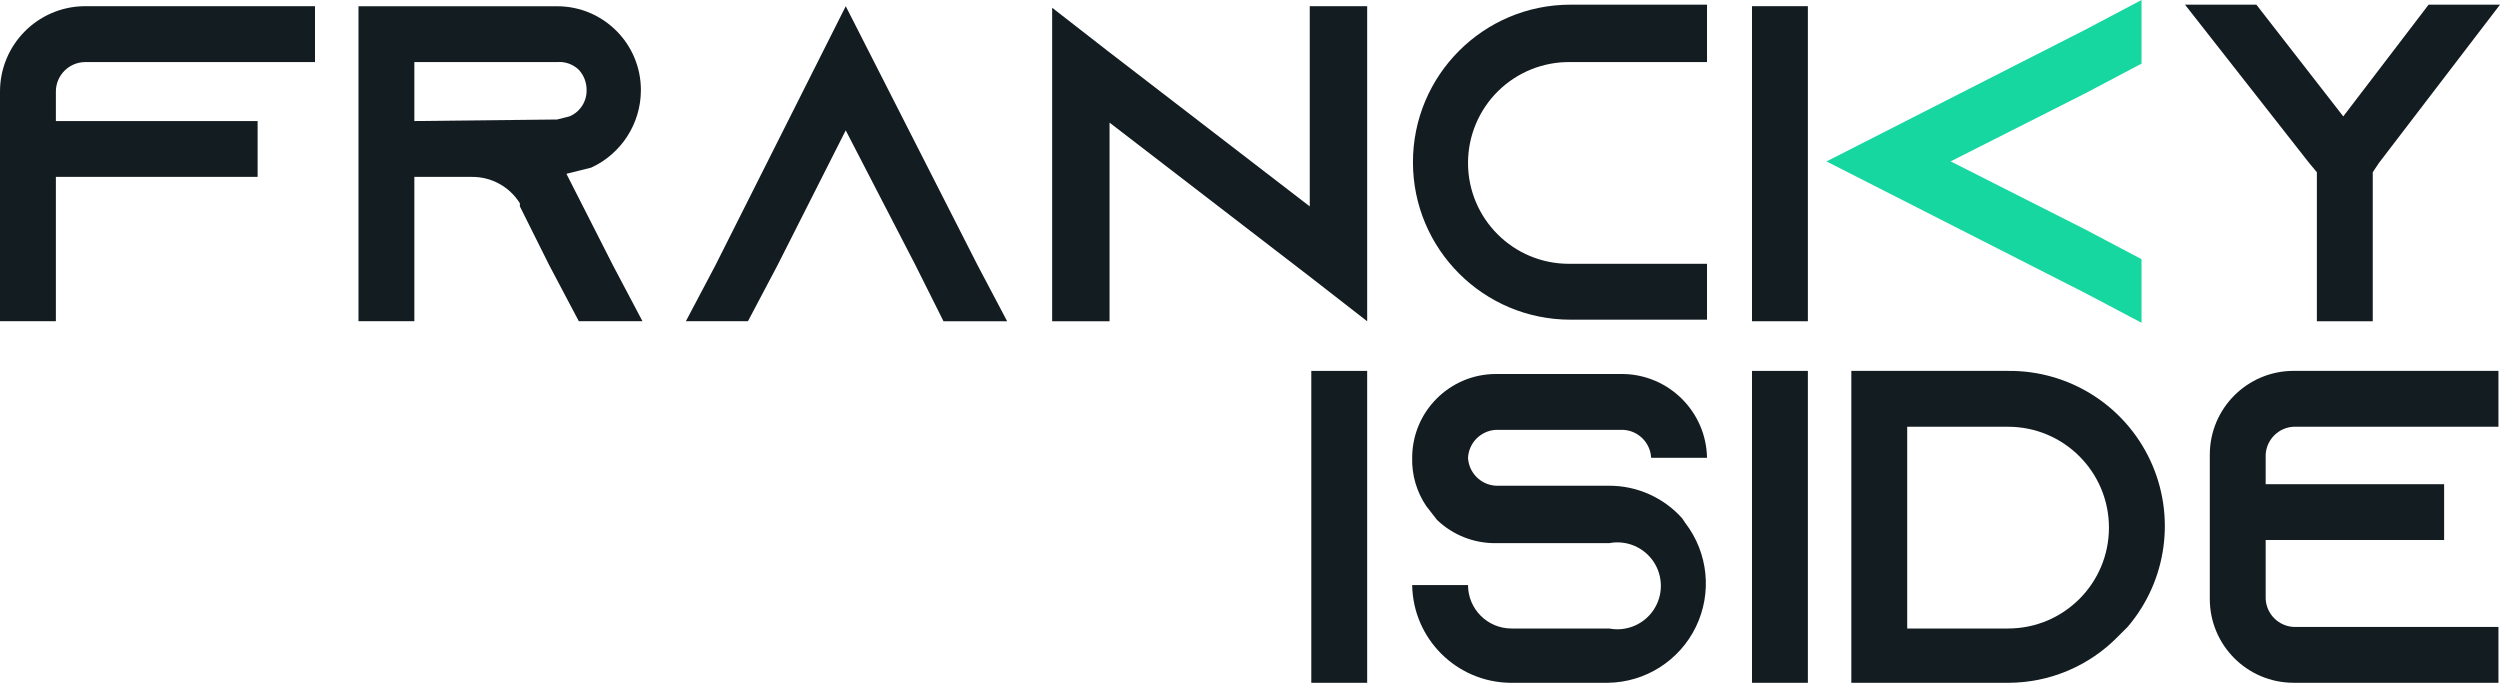
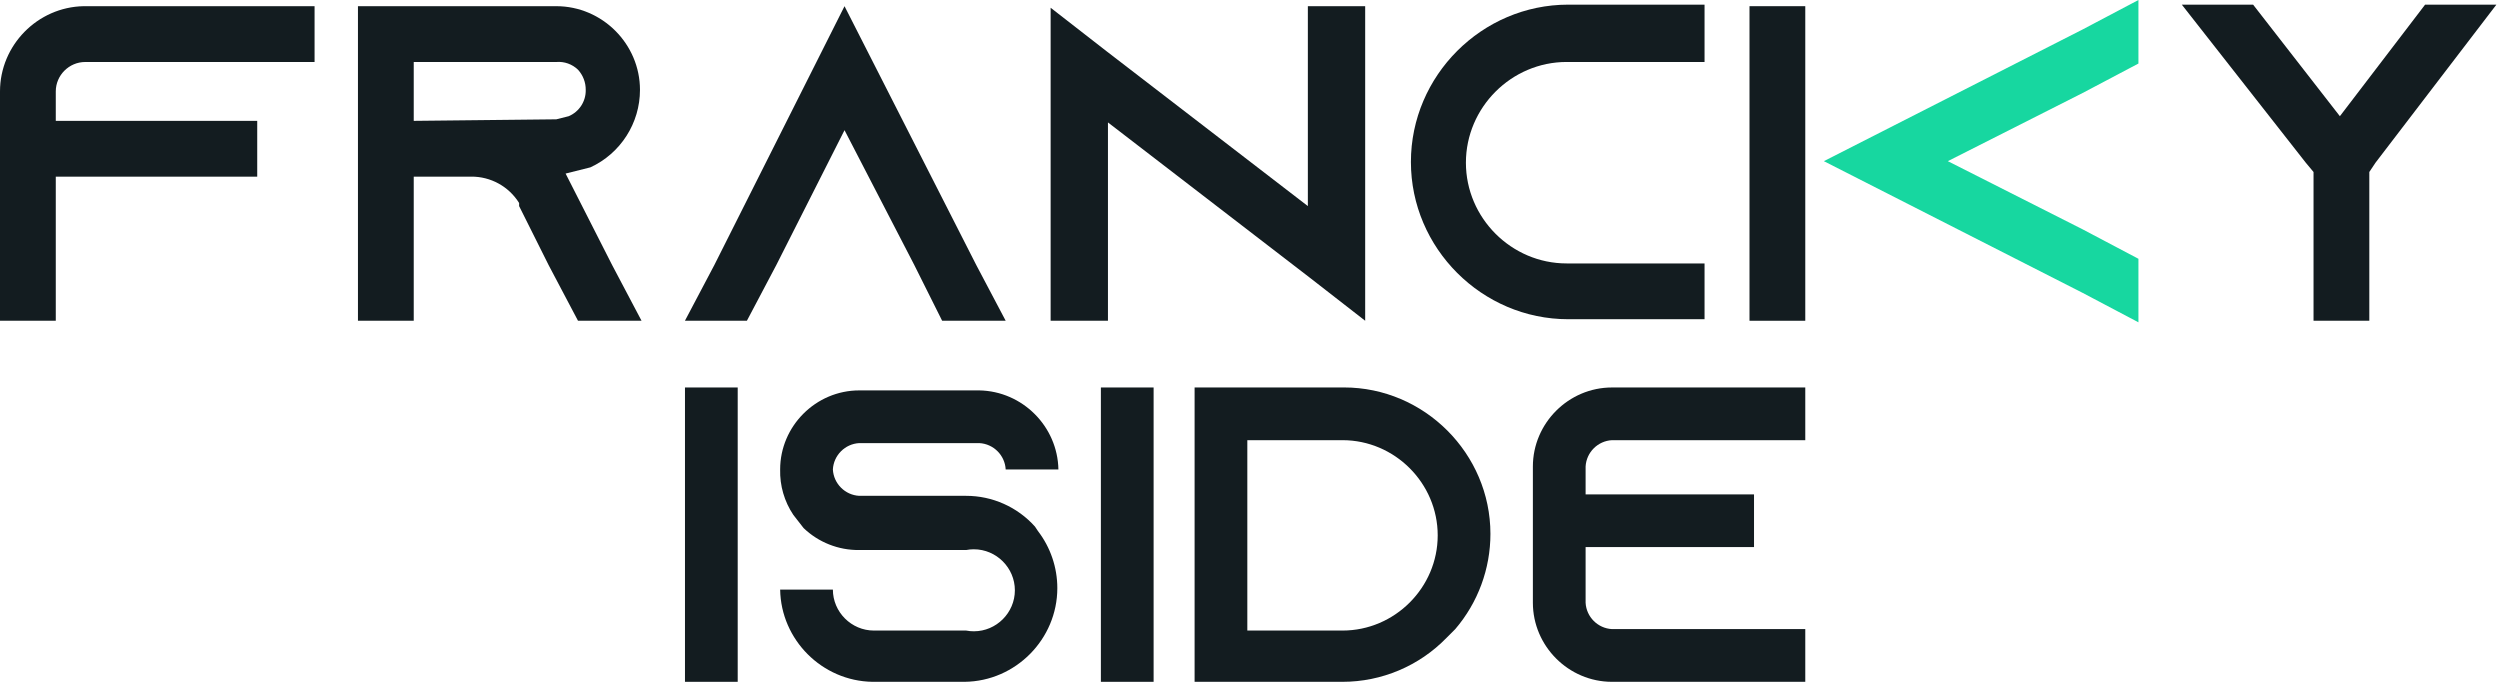
- <svg xmlns="http://www.w3.org/2000/svg" id="Layer_1" data-name="Layer 1" preserveAspectRatio="none" version="1.1" width="100" height="27.312">
-   <defs id="defs1">
-     <style id="style1">.cls-1{fill:#1a1a1a}</style>
-   </defs>
+ <svg xmlns="http://www.w3.org/2000/svg" width="100%" height="100%" viewBox="0 0 99 27" version="1.1" xml:space="preserve" style="fill-rule:evenodd;clip-rule:evenodd;stroke-linejoin:round;stroke-miterlimit:2;">
  <g id="g13">
-     <path class="cls-1" d="M70.08 12.85V.247h2.235V12.85Z" id="path1" style="fill:#131c20;fill-opacity:1;stroke-width:.621" />
-     <path class="cls-1" d="M12.6.248v2.235H3.415a1.18 1.18 0 0 0-1.18 1.18v1.179h8.07v2.234h-8.07v5.773H0V3.662A3.414 3.414 0 0 1 3.352.248Z" id="path2" style="fill:#131c20;fill-opacity:1;stroke-width:.621" />
-     <path class="cls-1" d="m24.519 10.615 1.18 2.234h-2.546l-1.18-2.234-1.178-2.36v-.123a2.235 2.235 0 0 0-1.925-1.056h-2.296v5.773h-2.235V.25h7.945A3.352 3.352 0 0 1 25.636 3.6a3.414 3.414 0 0 1-1.986 3.104l-.993.248zM22.284 4.78l.497-.125a1.117 1.117 0 0 0 .683-1.055 1.18 1.18 0 0 0-.31-.807 1.117 1.117 0 0 0-.87-.31h-5.71v2.359z" id="path3" style="fill:#131c20;fill-opacity:1;stroke-width:.621" />
-     <path class="cls-1" d="M40.286 12.85H37.74l-1.118-2.235-2.793-5.4-2.731 5.4-1.18 2.234h-2.483l1.18-2.234L33.83.248l5.276 10.367Z" id="path4" style="fill:#131c20;fill-opacity:1;stroke-width:.621" />
-     <path d="M85.661 0v2.545l-2.235 1.18-5.4 2.73 5.4 2.732 2.235 1.18v2.544l-2.235-1.18L73.06 6.457l10.366-5.277Z" id="path5" style="fill:#17d7a0;fill-opacity:1;stroke-width:.621" />
-     <path class="cls-1" d="M54.687.248V12.85l-2.235-1.738-8.07-6.207v7.945h-2.296V.31l2.234 1.738 8.07 6.208V.248Z" id="path6" style="fill:#131c20;fill-opacity:1;stroke-width:.621" />
-     <path class="cls-1" d="M58.721 6.518a4.035 4.035 0 0 0 4.035 4.034h5.525v2.235h-5.463a6.3 6.3 0 0 1 0-12.6h5.463v2.296h-5.463a4.035 4.035 0 0 0-4.097 4.035z" id="path7" style="fill:#131c20;fill-opacity:1;stroke-width:.621" />
-     <path class="cls-1" d="M87.4 12.787ZM100 .187l-4.842 6.33-.248.373v5.96h-2.235V6.89l-.31-.372L87.399.186h2.855l3.477 4.47 3.414-4.47z" id="path8" style="fill:#131c20;fill-opacity:1;stroke-width:.621" />
-     <path class="cls-1" d="M52.452 27.312V14.836h2.235v12.476z" id="path9" style="fill:#131c20;fill-opacity:1;stroke-width:.621" />
-     <path class="cls-1" d="M66.046 18.312a1.18 1.18 0 0 0-1.117-1.118h-5.09a1.18 1.18 0 0 0-1.118 1.118 1.18 1.18 0 0 0 1.118 1.117h4.531a3.91 3.91 0 0 1 2.917 1.303l.125.187a3.973 3.973 0 0 1-3.104 6.393h-3.91a3.973 3.973 0 0 1-3.911-3.91h2.234a1.738 1.738 0 0 0 1.738 1.738h3.911a1.738 1.738 0 1 0 0-3.414h-4.531a3.352 3.352 0 0 1-2.36-.931l-.434-.56a3.29 3.29 0 0 1-.558-1.923 3.352 3.352 0 0 1 3.352-3.352h5.09a3.414 3.414 0 0 1 3.352 3.352z" id="path10" style="fill:#131c20;fill-opacity:1;stroke-width:.621" />
-     <path class="cls-1" d="M70.08 27.312V14.836h2.235v12.476z" id="path11" style="fill:#131c20;fill-opacity:1;stroke-width:.621" />
-     <path class="cls-1" d="M80.323 14.836a6.207 6.207 0 0 1 4.78 10.242l-.373.372a6.145 6.145 0 0 1-4.407 1.862h-6.27V14.836h6.208zm4.035 6.269a4.035 4.035 0 0 0-4.035-4.035h-4.035v8.07h4.035a4.035 4.035 0 0 0 4.035-4.035z" id="path12" style="fill:#131c20;fill-opacity:1;stroke-width:.621" />
-     <path class="cls-1" d="M90.627 18.187v1.18h7.138V21.6h-7.138v2.36a1.18 1.18 0 0 0 1.117 1.117h8.194v2.234h-8.194a3.352 3.352 0 0 1-3.352-3.352v-5.773a3.352 3.352 0 0 1 3.352-3.351h8.194v2.234h-8.194a1.18 1.18 0 0 0-1.117 1.117z" id="path13" style="fill:#131c20;fill-opacity:1;stroke-width:.621" />
+     <g id="g2">
+       <rect id="path1" x="69.28" y="0.245" width="2.209" height="12.457" style="fill:#131c20;fill-rule:nonzero;" />
+       <path id="path2" d="M12.457,0.245l-0,2.21l-9.082,-0c-0.64,-0 -1.166,0.526 -1.166,1.165l0,1.166l7.977,0l0,2.209l-7.977,0l0,5.707l-2.209,0l-0,-9.082c-0,-1.828 1.485,-3.341 3.314,-3.375l9.143,0Z" style="fill:#131c20;fill-rule:nonzero;" />
+       <path id="path3" d="M24.239,10.493l1.166,2.209l-2.516,0l-1.166,-2.209l-1.166,-2.332l-0,-0.122c-0.408,-0.656 -1.13,-1.053 -1.902,-1.044l-2.271,0l0,5.707l-2.209,0l0,-12.457l7.855,0c1.817,0 3.313,1.496 3.313,3.314c0.001,1.316 -0.768,2.518 -1.963,3.068l-0.982,0.246l1.841,3.62Zm-2.209,-5.768l0.49,-0.123c0.417,-0.176 0.686,-0.591 0.675,-1.043c0.003,-0.295 -0.107,-0.58 -0.306,-0.798c-0.229,-0.221 -0.542,-0.333 -0.859,-0.306l-5.646,-0l0,2.331l5.646,-0.061Z" style="fill:#131c20;fill-rule:nonzero;" />
+       <path id="path4" d="M39.825,12.702l-2.516,0l-1.104,-2.209l-2.762,-5.338l-2.7,5.338l-1.166,2.209l-2.454,0l1.166,-2.209l5.154,-10.248l5.216,10.248l1.166,2.209Z" style="fill:#131c20;fill-rule:nonzero;" />
+       <path id="path5" d="M84.682,0l-0,2.516l-2.209,1.166l-5.339,2.7l5.339,2.7l2.209,1.166l-0,2.516l-2.209,-1.166l-10.248,-5.216l10.248,-5.216l2.209,-1.166Z" style="fill:#17d7a0;fill-rule:nonzero;" />
+       <path id="path6" d="M54.061,0.245l0,12.457l-2.209,-1.718l-7.977,-6.136l0,7.854l-2.27,0l-0,-12.395l2.209,1.718l7.977,6.136l-0,-7.916l2.27,0Z" style="fill:#131c20;fill-rule:nonzero;" />
+       <path id="path7" d="M58.05,6.443c0,2.188 1.801,3.989 3.989,3.989l5.461,-0l0,2.209l-5.4,-0c-3.417,-0 -6.228,-2.812 -6.228,-6.228c-0,-3.417 2.811,-6.229 6.228,-6.229l5.4,0l0,2.271l-5.4,-0c-0.02,-0.001 -0.041,-0.001 -0.061,-0.001c-2.188,0 -3.989,1.801 -3.989,3.989c0,-0 0,0 0,0Z" style="fill:#131c20;fill-rule:nonzero;" />
+       <path id="path8" d="M98.857,0.184l-4.787,6.259l-0.245,0.368l0,5.891l-2.209,0l-0,-5.891l-0.307,-0.368l-4.909,-6.259l2.823,0l3.436,4.418l3.375,-4.418l2.823,0Z" style="fill:#131c20;fill-rule:nonzero;" />
+     </g>
+     <g id="g1">
+       <rect id="path9" x="27.125" y="15.344" width="2.088" height="11.656" style="fill:#131c20;fill-rule:nonzero;" />
+       <path id="path10" d="M39.825,18.591c-0.029,-0.561 -0.482,-1.015 -1.044,-1.044l-4.755,0c-0.561,0.029 -1.015,0.483 -1.044,1.044c0.029,0.561 0.483,1.015 1.044,1.044l4.233,0c1.04,-0.001 2.033,0.443 2.726,1.218l0.116,0.174c0.498,0.648 0.769,1.444 0.769,2.262c-0,2.02 -1.649,3.688 -3.669,3.711l-3.653,-0c-1.992,-0.031 -3.623,-1.661 -3.654,-3.653l2.088,-0c0,0.89 0.733,1.623 1.624,1.623l3.653,0c0.101,0.02 0.203,0.029 0.306,0.029c0.891,0 1.624,-0.733 1.624,-1.623c-0,-0.891 -0.733,-1.624 -1.624,-1.624c-0.103,-0 -0.205,0.009 -0.306,0.029l-4.233,-0c-0.82,0.01 -1.612,-0.303 -2.204,-0.87l-0.406,-0.522c-0.356,-0.53 -0.539,-1.159 -0.522,-1.798c0,-1.718 1.414,-3.131 3.132,-3.131l4.755,-0c1.706,0.03 3.101,1.425 3.132,3.131l-2.088,0Z" style="fill:#131c20;fill-rule:nonzero;" />
+       <rect id="path11" x="43.595" y="15.344" width="2.088" height="11.656" style="fill:#131c20;fill-rule:nonzero;" />
+       <path id="path12" d="M53.163,15.344c0.02,-0.001 0.039,-0.001 0.059,-0.001c3.181,0 5.799,2.618 5.799,5.8c0,1.382 -0.494,2.719 -1.392,3.769l-0.348,0.348c-1.081,1.112 -2.567,1.74 -4.118,1.74l-5.857,-0l0,-11.656l5.857,-0Zm3.77,5.857c-0,-2.068 -1.702,-3.77 -3.77,-3.77l-3.769,0l-0,7.539l3.769,0c2.068,0 3.77,-1.701 3.77,-3.769Z" style="fill:#131c20;fill-rule:nonzero;" />
+       <path id="path13" d="M62.79,18.475l-0,1.102l6.669,0l-0,2.088l-6.669,-0l-0,2.203c0.029,0.562 0.483,1.015 1.044,1.044l7.655,0l-0,2.088l-7.655,-0c-1.718,-0 -3.132,-1.414 -3.132,-3.132l0,-5.393c0,-1.718 1.414,-3.131 3.132,-3.131l7.655,-0l-0,2.087l-7.655,0c-0.561,0.029 -1.015,0.483 -1.044,1.044Z" style="fill:#131c20;fill-rule:nonzero;" />
+     </g>
  </g>
</svg>
